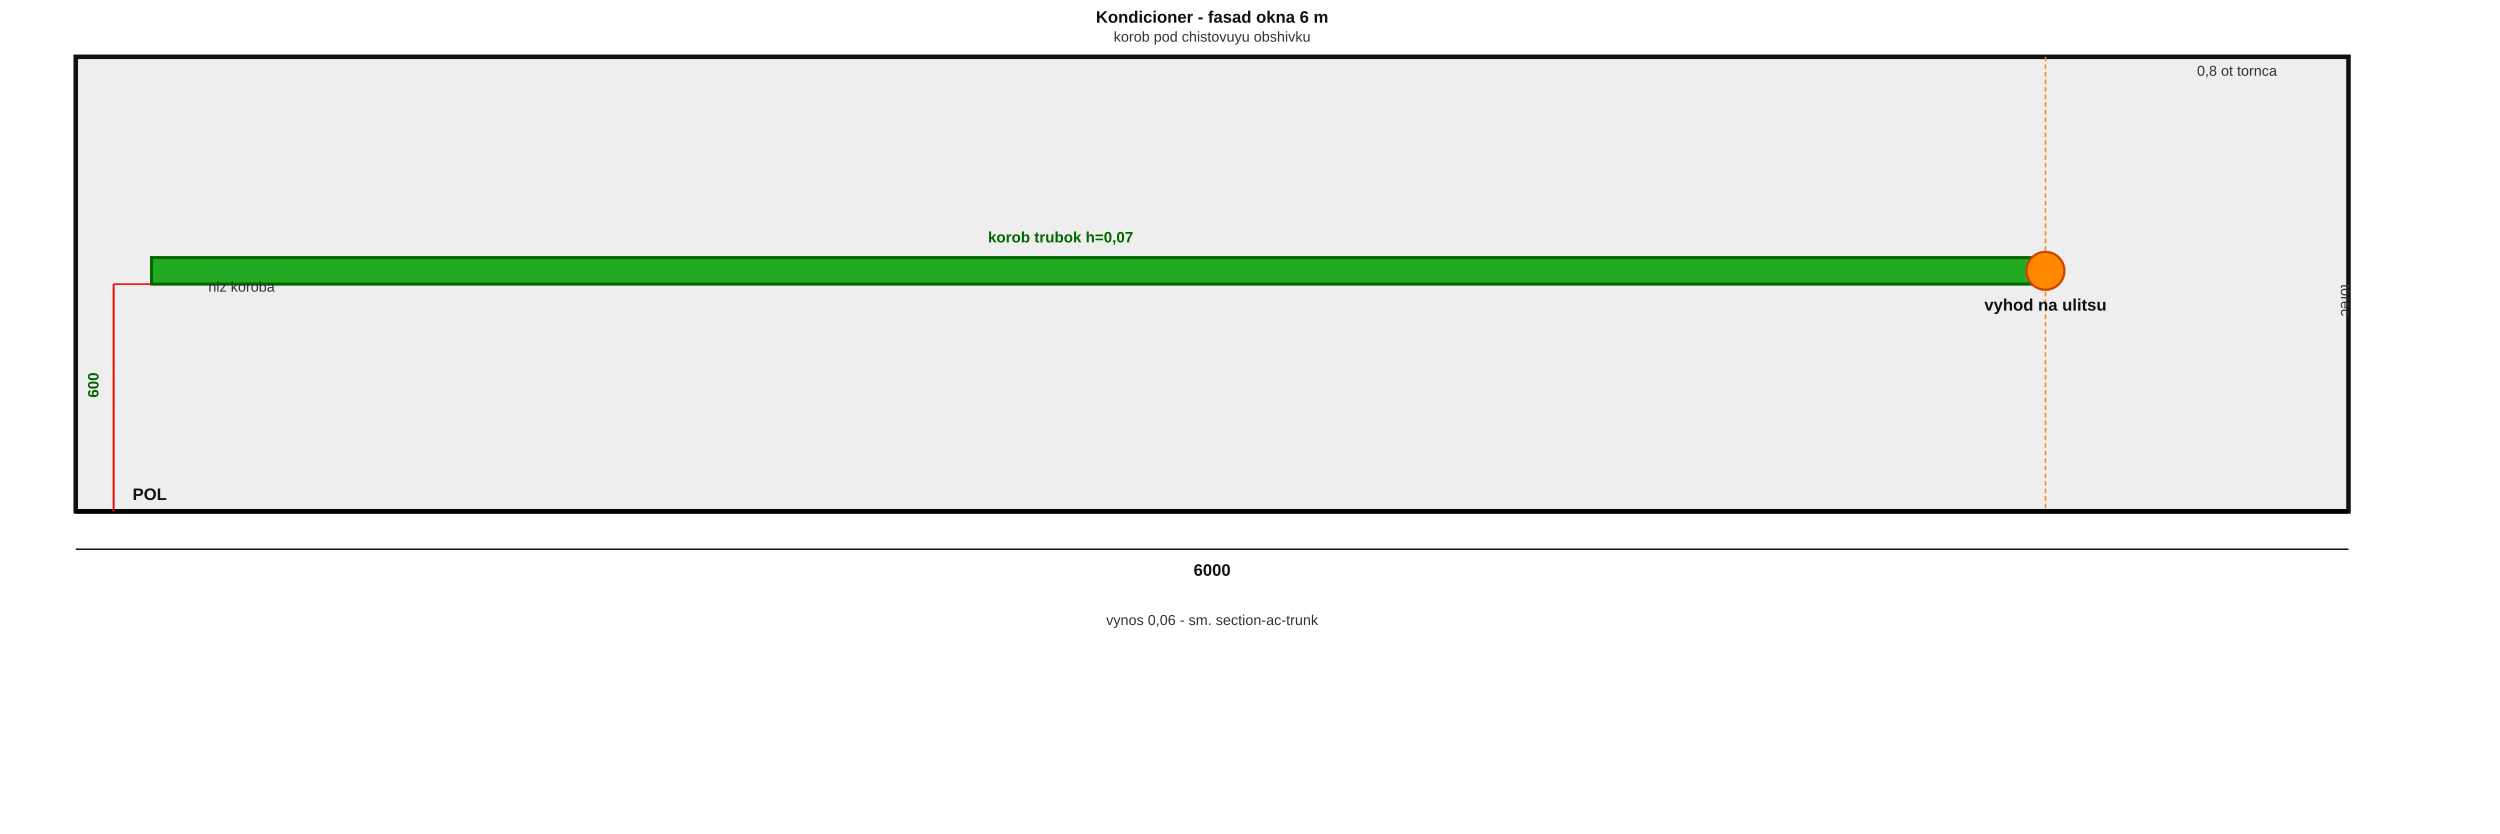
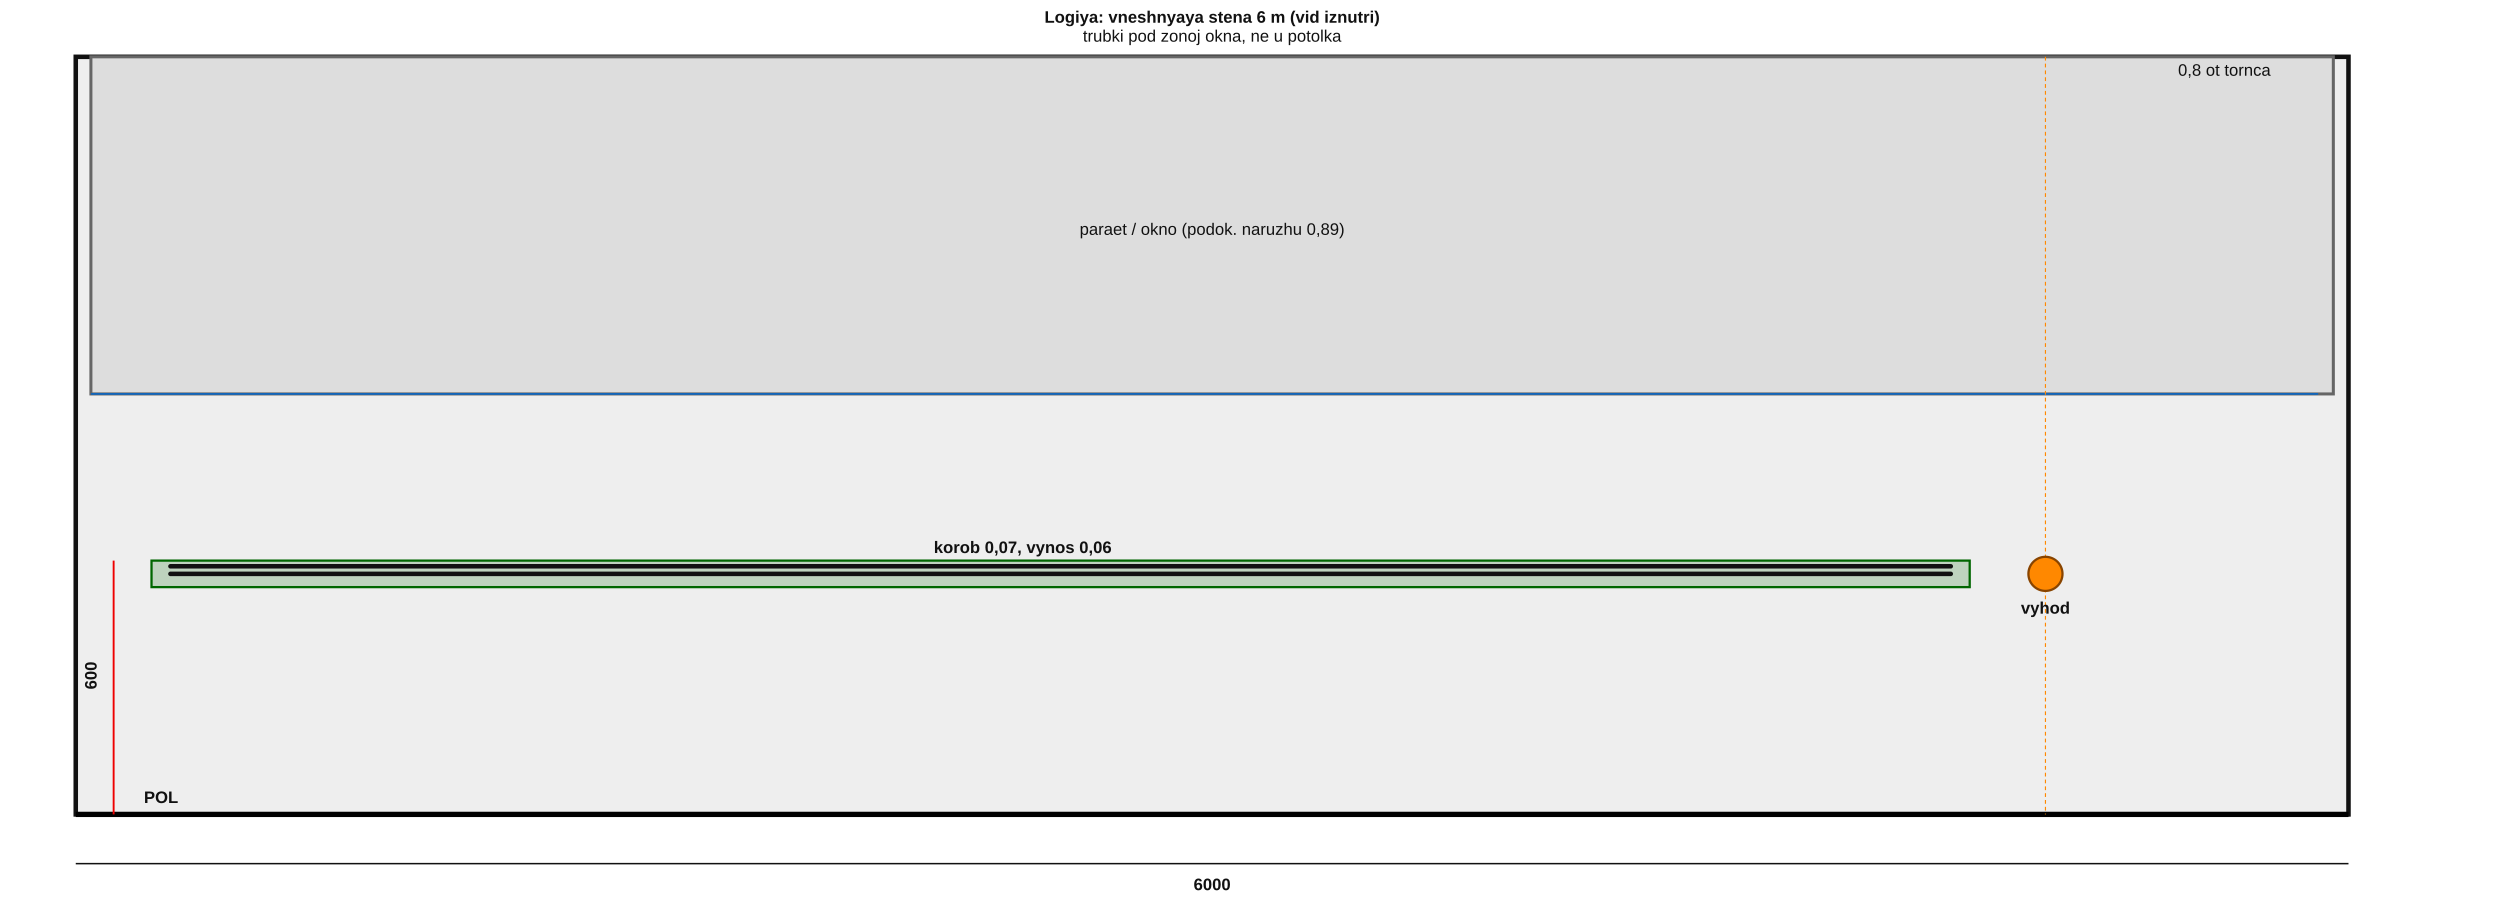
- <svg xmlns="http://www.w3.org/2000/svg" viewBox="-200 0 6600 2200" font-family="Arial,sans-serif">
+ <svg xmlns="http://www.w3.org/2000/svg" viewBox="-200 0 6600 2400" font-family="Arial,sans-serif">
  <style>
    text { font-size: 44px; fill: #111; }
-     .dim { font-size: 38px; fill: #333; }
-     .ac { fill: #2a2; stroke: #060; stroke-width: 8; }
-     .lbl { font-size: 40px; fill: #060; font-weight: bold; }
+     .pipe { fill: none; stroke: #111; stroke-width: 12; stroke-linecap: round; }
+     .box { fill: rgba(100,160,100,0.35); stroke: #060; stroke-width: 6; }
  </style>
-   <text x="3000" y="60" text-anchor="middle" font-size="52" font-weight="bold">Kondicioner - fasad okna 6 m</text>
-   <text x="3000" y="110" text-anchor="middle" class="dim">korob pod chistovuyu obshivku</text>
-   <rect x="0" y="150" width="6000" height="1200" fill="#eee" stroke="#111" stroke-width="12" />
-   <line x1="0" y1="1350" x2="6000" y2="1350" stroke="#000" stroke-width="12" />
-   <text x="150" y="1320" font-weight="bold">POL</text>
-   <line x1="5200" y1="150" x2="5200" y2="1350" stroke="#f80" stroke-width="4" stroke-dasharray="12 8" />
-   <text x="5600" y="200" class="dim">0,8 ot tornca</text>
-   <text x="5980" y="750" transform="rotate(90 5980 750)" class="dim">torec</text>
-   <rect x="200" y="680" width="5000" height="70" class="ac" />
-   <text x="2600" y="640" text-anchor="middle" class="lbl">korob trubok h=0,07</text>
-   <line x1="100" y1="1350" x2="100" y2="750" stroke="#e00" stroke-width="5" />
-   <text x="60" y="1050" transform="rotate(-90 60 1050)" class="lbl">600</text>
-   <line x1="100" y1="750" x2="200" y2="750" stroke="#e00" stroke-width="4" />
-   <text x="350" y="770" class="dim">niz koroba</text>
-   <circle cx="5200" cy="715" r="50" fill="#f80" stroke="#c40" stroke-width="6" />
-   <text x="5200" y="820" text-anchor="middle" font-weight="bold">vyhod na ulitsu</text>
-   <line x1="0" y1="1450" x2="6000" y2="1450" stroke="#111" stroke-width="4" />
-   <text x="3000" y="1520" text-anchor="middle" font-weight="bold">6000</text>
-   <text x="3000" y="1650" text-anchor="middle" class="dim">vynos 0,06 - sm. section-ac-trunk</text>
+   <text x="3000" y="60" text-anchor="middle" font-size="52" font-weight="bold">Logiya: vneshnyaya stena 6 m (vid iznutri)</text>
+   <text x="3000" y="110" text-anchor="middle" fill="#666">trubki pod zonoj okna, ne u potolka</text>
+   <rect x="0" y="150" width="6000" height="2000" fill="#eee" stroke="#111" stroke-width="12" />
+   <line x1="0" y1="2150" x2="6000" y2="2150" stroke="#000" stroke-width="14" />
+   <text x="180" y="2120" font-weight="bold">POL</text>
+   <rect x="40" y="150" width="5920" height="890" fill="#ddd" stroke="#666" stroke-width="8" />
+   <text x="3000" y="620" text-anchor="middle">paraet / okno (podok. naruzhu 0,89)</text>
+   <line x1="40" y1="1040" x2="5920" y2="1040" stroke="#06c" stroke-width="4" />
+   <rect x="200" y="1480" width="4800" height="70" class="box" />
+   <line x1="250" y1="1515" x2="4950" y2="1515" class="pipe" />
+   <line x1="250" y1="1495" x2="4950" y2="1495" class="pipe" />
+   <line x1="100" y1="2150" x2="100" y2="1480" stroke="#e00" stroke-width="5" />
+   <text x="55" y="1820" transform="rotate(-90 55 1820)" fill="#c00" font-weight="bold">600</text>
+   <text x="2500" y="1460" text-anchor="middle" fill="#060" font-weight="bold">korob 0,07, vynos 0,06</text>
+   <line x1="5200" y1="150" x2="5200" y2="2150" stroke="#f80" stroke-width="3" stroke-dasharray="10 8" />
+   <circle cx="5200" cy="1515" r="45" fill="#f80" stroke="#840" stroke-width="6" />
+   <text x="5550" y="200" class="dim">0,8 ot tornca</text>
+   <text x="5200" y="1620" text-anchor="middle" font-weight="bold">vyhod</text>
+   <line x1="0" y1="2280" x2="6000" y2="2280" stroke="#111" stroke-width="4" />
+   <text x="3000" y="2350" text-anchor="middle" font-weight="bold">6000</text>
</svg>
